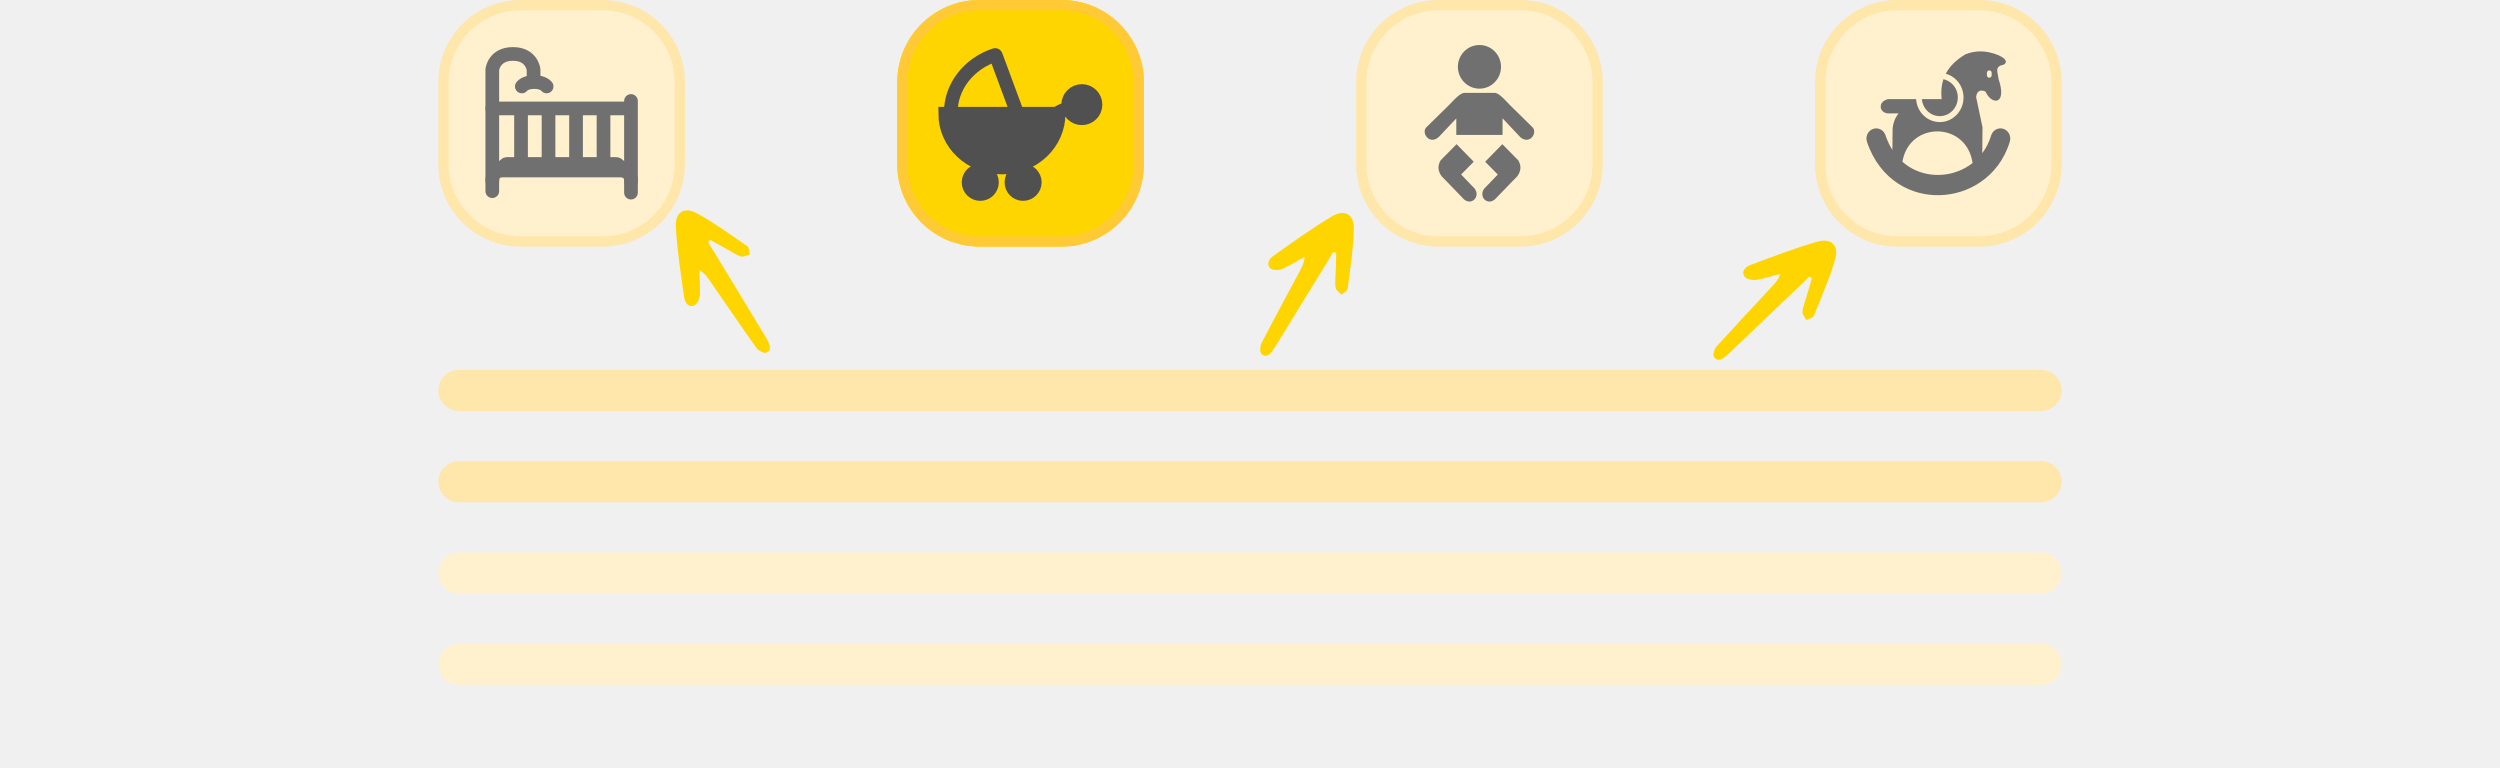
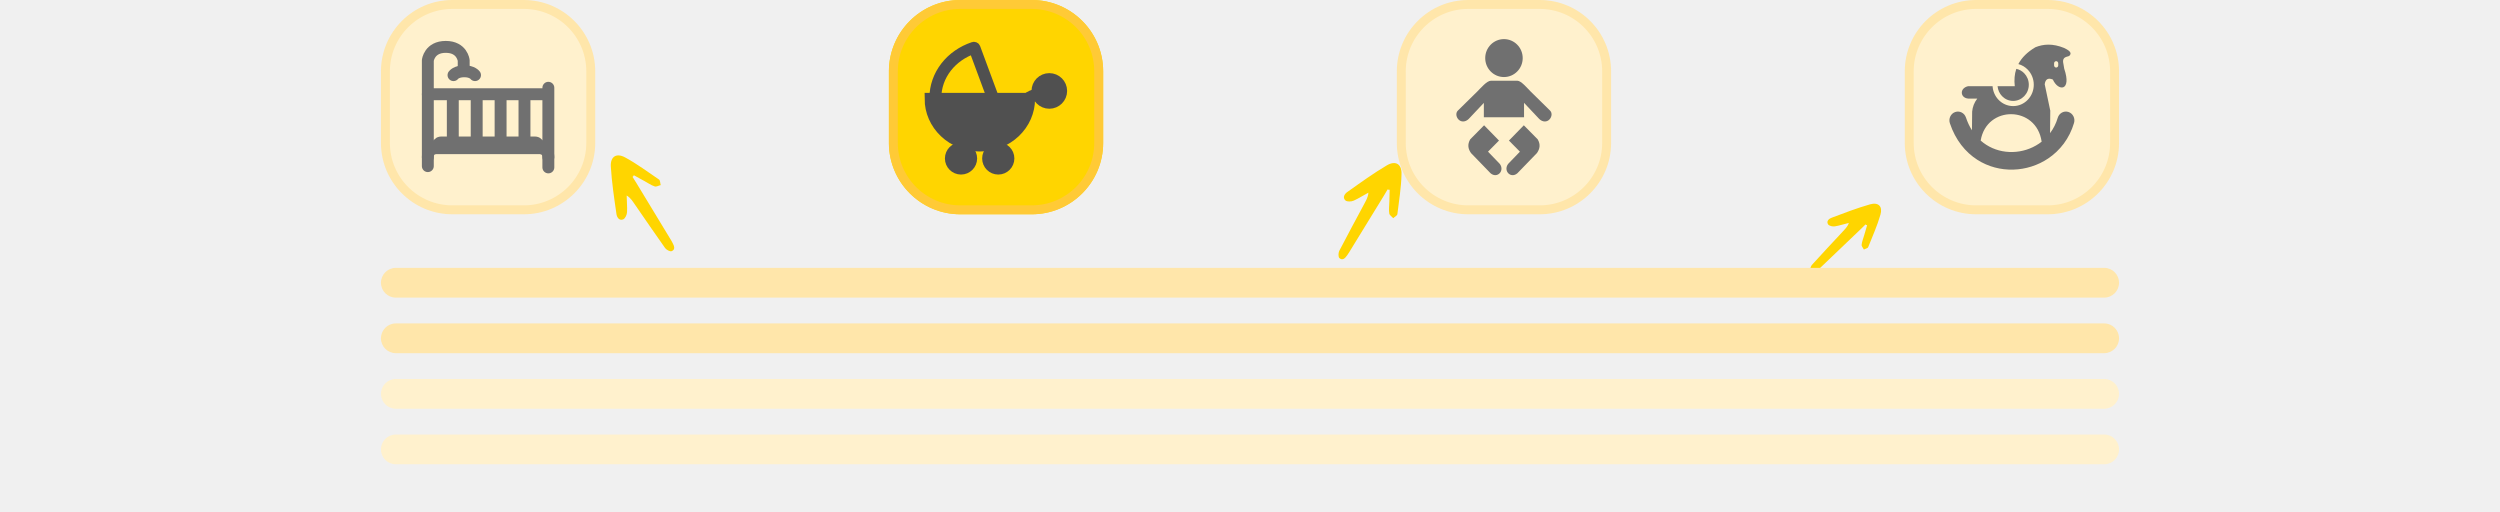
- <svg xmlns="http://www.w3.org/2000/svg" width="365" height="112" viewBox="0 0 365 112" fill="none">
-   <g clip-path="url(#clip0_3643_10437)">
-     <path d="M194.642 36.796C194.378 37.241 194.089 37.73 193.825 38.175C191.46 42.063 189.022 45.968 186.657 49.856C186.394 50.301 186.156 50.702 185.847 51.119C185.459 51.671 184.901 52.302 184.207 51.71C183.915 51.477 183.946 50.594 184.138 50.167C185.907 46.767 187.695 43.438 189.509 40.066C189.912 39.282 190.406 38.553 190.471 37.51C189.398 38.076 188.389 38.741 187.297 39.236C186.787 39.474 185.841 39.515 185.485 39.184C184.772 38.52 185.39 37.685 185.979 37.312C188.743 35.344 191.534 33.331 194.472 31.586C196.357 30.479 197.722 31.288 197.656 33.473C197.592 36.38 197.105 39.277 196.761 42.139C196.739 42.486 196.157 42.743 195.855 43.045C195.57 42.696 195.025 42.372 195.001 41.997C194.862 41.194 195.011 40.321 195.017 39.482C195.048 38.599 195.08 37.716 195.085 36.878C194.941 36.913 194.779 36.877 194.642 36.796Z" fill="#FFD500" />
+ <svg xmlns="http://www.w3.org/2000/svg" width="420" height="86" viewBox="0 0 420 86" fill="none">
+   <g clip-path="url(#clip0_3684_765)">
+     <path d="M233.121 31.816C232.916 32.16 232.692 32.54 232.487 32.884C230.655 35.897 228.766 38.923 226.933 41.936C226.729 42.281 226.545 42.591 226.306 42.915C226.005 43.342 225.572 43.831 225.035 43.372C224.808 43.192 224.833 42.508 224.981 42.176C226.352 39.542 227.737 36.963 229.143 34.349C229.455 33.742 229.838 33.177 229.888 32.369C229.057 32.808 228.276 33.323 227.429 33.706C227.034 33.891 226.301 33.923 226.025 33.666C225.472 33.152 225.951 32.504 226.408 32.216C228.55 30.691 230.712 29.131 232.989 27.779C234.45 26.921 235.507 27.547 235.456 29.241C235.407 31.494 235.029 33.738 234.762 35.956C234.746 36.225 234.295 36.424 234.061 36.658C233.84 36.387 233.417 36.137 233.399 35.846C233.291 35.224 233.407 34.547 233.411 33.897C233.435 33.213 233.46 32.529 233.464 31.879C233.353 31.907 233.226 31.878 233.121 31.816Z" fill="#FFD500" />
  </g>
-   <g clip-path="url(#clip1_3643_10437)">
-     <path d="M103.379 35.376C103.654 35.814 103.957 36.296 104.232 36.734C106.606 40.616 108.963 44.571 111.337 48.453C111.612 48.891 111.859 49.285 112.089 49.751C112.402 50.349 112.708 51.134 111.864 51.48C111.523 51.633 110.752 51.201 110.46 50.835C108.247 47.706 106.106 44.593 103.937 41.436C103.425 40.72 103.003 39.947 102.105 39.412C102.117 40.625 102.247 41.826 102.187 43.023C102.166 43.586 101.769 44.445 101.311 44.611C100.395 44.941 99.935 44.009 99.874 43.315C99.389 39.956 98.876 36.554 98.67 33.142C98.548 30.96 99.891 30.117 101.804 31.175C104.36 32.563 106.712 34.322 109.099 35.938C109.399 36.116 109.36 36.751 109.49 37.157C109.05 37.251 108.512 37.588 108.168 37.438C107.391 37.193 106.682 36.661 105.939 36.273C105.169 35.84 104.398 35.408 103.655 35.02C103.621 35.163 103.514 35.292 103.379 35.376Z" fill="#FFD500" />
+   <g clip-path="url(#clip1_3684_765)">
+     <path d="M106.268 29.716C106.481 30.055 106.715 30.428 106.928 30.768C108.768 33.776 110.594 36.84 112.434 39.849C112.647 40.188 112.839 40.493 113.017 40.855C113.259 41.318 113.496 41.926 112.842 42.194C112.578 42.313 111.981 41.978 111.755 41.694C110.04 39.27 108.381 36.858 106.7 34.412C106.304 33.856 105.976 33.258 105.28 32.843C105.29 33.783 105.39 34.713 105.344 35.641C105.328 36.077 105.02 36.743 104.665 36.871C103.956 37.128 103.599 36.405 103.552 35.867C103.176 33.265 102.778 30.628 102.618 27.985C102.524 26.294 103.565 25.64 105.047 26.461C107.028 27.536 108.851 28.899 110.7 30.151C110.932 30.289 110.902 30.781 111.003 31.096C110.662 31.168 110.245 31.43 109.979 31.313C109.376 31.124 108.827 30.711 108.252 30.41C107.654 30.075 107.057 29.741 106.482 29.44C106.455 29.551 106.372 29.65 106.268 29.716Z" fill="#FFD500" />
  </g>
-   <g clip-path="url(#clip2_3643_10437)">
-     <path d="M264.147 40.373C263.778 40.736 263.373 41.136 263.005 41.498C259.726 44.654 256.374 47.809 253.095 50.965C252.727 51.328 252.395 51.655 251.99 51.98C251.474 52.414 250.773 52.882 250.253 52.133C250.03 51.833 250.286 50.987 250.58 50.623C253.157 47.787 255.735 45.025 258.35 42.226C258.939 41.571 259.602 40.992 259.931 40C258.749 40.274 257.605 40.659 256.422 40.859C255.868 40.96 254.943 40.758 254.683 40.346C254.163 39.523 254.974 38.873 255.638 38.663C258.813 37.465 262.025 36.23 265.311 35.293C267.416 34.703 268.529 35.833 267.909 37.929C267.105 40.724 265.895 43.4 264.833 46.08C264.723 46.41 264.095 46.51 263.726 46.725C263.54 46.315 263.094 45.863 263.167 45.494C263.238 44.682 263.605 43.876 263.824 43.066C264.079 42.221 264.335 41.375 264.554 40.566C264.406 40.563 264.258 40.486 264.147 40.373Z" fill="#FFD500" />
+   <g clip-path="url(#clip2_3684_765)">
+     <path d="M313.408 37.704C313.163 37.945 312.894 38.21 312.649 38.452C310.469 40.55 308.239 42.648 306.059 44.747C305.814 44.988 305.594 45.206 305.324 45.422C304.981 45.711 304.515 46.022 304.169 45.523C304.021 45.324 304.191 44.762 304.387 44.52C306.101 42.633 307.815 40.797 309.553 38.935C309.945 38.5 310.386 38.115 310.605 37.455C309.819 37.637 309.058 37.894 308.272 38.027C307.903 38.094 307.288 37.959 307.115 37.686C306.769 37.139 307.308 36.706 307.75 36.566C309.862 35.77 311.997 34.949 314.183 34.325C315.583 33.933 316.323 34.684 315.91 36.078C315.376 37.937 314.571 39.717 313.864 41.498C313.791 41.718 313.374 41.784 313.128 41.927C313.005 41.654 312.709 41.354 312.757 41.109C312.804 40.569 313.048 40.033 313.193 39.494C313.364 38.932 313.534 38.37 313.679 37.831C313.581 37.83 313.482 37.779 313.408 37.704Z" fill="#FFD500" />
  </g>
  <rect x="64.75" y="0.75" width="34.5" height="34.5" rx="11.25" fill="#FFF1CD" />
  <rect x="64.75" y="0.75" width="34.5" height="34.5" rx="11.25" stroke="#FFE6AA" stroke-width="1.5" />
  <path d="M74.1 23.5H89.897C90.151 23.5 90.381 23.595 90.558 23.75H73.44C73.617 23.595 73.847 23.5 74.1 23.5Z" fill="#707070" stroke="#707070" stroke-width="1.125" />
  <path d="M71.875 27.909V10.157C71.875 10.157 72.116 7.876 74.888 7.876C77.66 7.876 77.901 10.157 77.901 10.157V11.902" stroke="#707070" stroke-width="2" stroke-linecap="round" />
  <path d="M71.877 15.831L91.945 15.831" stroke="#707070" stroke-width="2" stroke-linecap="round" />
  <path d="M71.875 26.399C71.875 24.769 73.442 24.894 73.442 24.894H90.677C90.677 24.894 92.123 24.894 92.123 26.399" stroke="#707070" stroke-width="2" stroke-linecap="round" />
  <path d="M92.123 28.124L92.123 14.746" stroke="#707070" stroke-width="2" stroke-linecap="round" />
  <path d="M76.188 12.621C76.188 12.621 76.64 11.975 77.996 11.975C79.352 11.975 79.804 12.621 79.804 12.621" stroke="#707070" stroke-width="2" stroke-linecap="round" />
  <path d="M76.07 24.508L76.07 16.192" stroke="#707070" stroke-width="2" />
  <path d="M80.084 24.508L80.084 16.192" stroke="#707070" stroke-width="2" />
  <path d="M84.1 24.508L84.1 16.192" stroke="#707070" stroke-width="2" />
  <path d="M88.113 24.508L88.113 16.192" stroke="#707070" stroke-width="2" />
-   <rect x="131" width="36" height="36" rx="12" fill="#FFD500" />
-   <rect x="131.75" y="0.75" width="34.5" height="34.5" rx="11.25" stroke="#FFC93C" stroke-opacity="0.9" stroke-width="1.5" />
-   <path d="M154.558 16.605C154.558 18.686 153.686 20.682 152.133 22.153C150.58 23.625 148.475 24.452 146.279 24.452C144.083 24.452 141.977 23.625 140.425 22.153C138.872 20.682 138 18.686 138 16.605L154.558 16.605Z" fill="#505050" stroke="#505050" stroke-width="2" />
-   <path d="M138.812 16.422C138.813 14.575 139.441 12.774 140.613 11.266C141.766 9.782 143.388 8.653 145.263 8.03C145.314 8.013 145.369 8.04 145.388 8.09L148.638 16.867" stroke="#505050" stroke-width="2" />
-   <path d="M144.824 26.619C144.824 27.561 144.06 28.325 143.118 28.325C142.176 28.325 141.412 27.561 141.412 26.619C141.412 25.677 142.176 24.913 143.118 24.913C144.06 24.913 144.824 25.677 144.824 26.619Z" fill="#505050" stroke="#505050" stroke-width="2" />
-   <path d="M159.942 15.277C159.942 16.376 159.05 17.267 157.951 17.267C156.852 17.267 155.961 16.376 155.961 15.277C155.961 14.177 156.852 13.286 157.951 13.286C159.05 13.286 159.942 14.177 159.942 15.277Z" fill="#505050" stroke="#505050" stroke-width="2" />
-   <path d="M154.219 16.753C154.283 16.653 154.397 16.457 155.028 16.16C155.366 16.001 155.675 15.923 155.999 15.863" stroke="#505050" stroke-width="2" />
-   <path d="M151.08 26.619C151.08 27.561 150.316 28.325 149.374 28.325C148.432 28.325 147.668 27.561 147.668 26.619C147.668 25.677 148.432 24.913 149.374 24.913C150.316 24.913 151.08 25.677 151.08 26.619Z" fill="#505050" stroke="#505050" stroke-width="2" />
-   <rect x="198.75" y="0.75" width="34.5" height="34.5" rx="11.25" fill="#FFF1CD" />
-   <rect x="198.75" y="0.75" width="34.5" height="34.5" rx="11.25" stroke="#FFE6AA" stroke-width="1.5" />
-   <path fill-rule="evenodd" clip-rule="evenodd" d="M216 6.571C217.739 6.571 219.149 7.998 219.149 9.758C219.149 11.517 217.739 12.944 216 12.944C214.261 12.944 212.851 11.517 212.851 9.758C212.851 7.998 214.261 6.571 216 6.571ZM212.662 21.049L215.164 23.614L213.32 25.479L214.798 27.014L215.302 27.537C216.164 28.69 214.872 30.059 213.748 29.108L210.469 25.721C209.973 25.025 209.826 24.27 210.333 23.405L212.662 21.049ZM219.337 21.049L216.837 23.615L218.68 25.481L217.202 27.016L216.699 27.538C215.837 28.692 217.129 30.061 218.252 29.11L221.531 25.723C222.028 25.027 222.175 24.272 221.667 23.407L219.337 21.049ZM223.489 20.204C222.976 20.578 222.322 20.405 221.886 19.942L219.373 17.276V19.702H212.62V17.284L210.114 19.942C209.679 20.405 209.022 20.578 208.511 20.204C207.998 19.83 207.8 19.027 208.252 18.582L211.552 15.338C212.089 14.81 213.122 13.56 213.818 13.56H218.239C218.892 13.56 219.903 14.8 220.447 15.338L223.747 18.582C224.201 19.027 224 19.83 223.489 20.204Z" fill="#707070" />
-   <rect x="265.75" y="0.75" width="34.5" height="34.5" rx="11.25" fill="#FFF1CD" />
-   <rect x="265.75" y="0.75" width="34.5" height="34.5" rx="11.25" stroke="#FFE6AA" stroke-width="1.5" />
-   <path fill-rule="evenodd" clip-rule="evenodd" d="M291.601 10.435L291.792 11.552C293.088 15.354 290.786 15.393 289.877 13.362C289.118 13.05 288.633 13.255 288.511 14.154L289.446 18.593L289.41 22.368C289.967 21.628 290.412 20.767 290.702 19.789C290.935 19.007 291.734 18.568 292.49 18.808C293.245 19.049 293.669 19.877 293.436 20.659C292.661 23.277 291.078 25.287 289.101 26.619C287.351 27.799 285.29 28.441 283.212 28.496C281.131 28.553 279.026 28.017 277.19 26.844C275.191 25.565 273.525 23.537 272.578 20.703C272.322 19.932 272.718 19.09 273.463 18.825C274.208 18.559 275.022 18.97 275.278 19.741C275.546 20.544 275.888 21.259 276.288 21.889L276.322 18.741C276.394 17.982 276.654 17.25 277.185 16.56H275.652C274.302 16.454 274.152 14.809 275.652 14.478H279.752C279.81 15.371 280.184 16.176 280.758 16.772C281.385 17.422 282.252 17.823 283.209 17.823C284.166 17.823 285.032 17.422 285.659 16.772C286.286 16.123 286.674 15.226 286.674 14.236C286.674 13.245 286.286 12.348 285.659 11.699C285.23 11.255 284.69 10.927 284.085 10.763C284.641 9.701 285.57 8.751 286.956 7.932C288.308 7.395 289.844 7.276 291.77 8.056C292.531 8.41 292.96 8.766 292.828 9.119C292.702 9.463 292.462 9.454 292.199 9.53C291.784 9.65 291.553 9.924 291.601 10.435ZM287.997 23.804C287.131 17.705 278.742 17.645 277.752 23.617C278.051 23.882 278.366 24.117 278.691 24.326C280.037 25.188 281.594 25.579 283.144 25.538C284.697 25.497 286.235 25.016 287.542 24.135C287.698 24.031 287.85 23.921 287.997 23.804ZM280.589 14.476H283.482C283.363 13.447 283.434 12.472 283.74 11.566C284.253 11.676 284.711 11.939 285.068 12.307C285.543 12.799 285.839 13.48 285.839 14.232C285.839 14.984 285.545 15.665 285.068 16.157C284.593 16.648 283.935 16.955 283.209 16.955C282.483 16.955 281.825 16.65 281.35 16.157C280.926 15.72 280.646 15.132 280.589 14.476ZM290.436 10.275C290.627 10.275 290.784 10.437 290.784 10.636V10.986C290.784 11.184 290.627 11.347 290.436 11.347C290.244 11.347 290.087 11.184 290.087 10.986V10.636C290.087 10.435 290.242 10.275 290.436 10.275Z" fill="#707070" />
-   <rect x="64" y="54" width="237" height="6" rx="3" fill="#FFE6AA" />
-   <rect x="64" y="67.333" width="237" height="6" rx="3" fill="#FFE6AA" />
-   <rect x="64" y="80.667" width="237" height="6" rx="3" fill="#FFF1CD" />
-   <rect x="64" y="94" width="237" height="6" rx="3" fill="#FFF1CD" />
+   <rect x="149.334" width="36" height="36" rx="12" fill="#FFD500" />
+   <rect x="150.084" y="0.75" width="34.5" height="34.5" rx="11.25" stroke="#FFC93C" stroke-opacity="0.9" stroke-width="1.5" />
+   <path d="M172.892 16.605C172.892 18.686 172.02 20.682 170.467 22.153C168.914 23.625 166.809 24.452 164.613 24.452C162.417 24.452 160.311 23.625 158.759 22.153C157.206 20.682 156.334 18.686 156.334 16.605L172.892 16.605Z" fill="#505050" stroke="#505050" stroke-width="2" />
+   <path d="M157.146 16.422C157.146 14.575 157.775 12.774 158.947 11.266C160.1 9.782 161.722 8.653 163.597 8.03C163.648 8.013 163.703 8.04 163.722 8.09L166.972 16.867" stroke="#505050" stroke-width="2" />
+   <path d="M163.158 26.619C163.158 27.561 162.394 28.325 161.452 28.325C160.51 28.325 159.746 27.561 159.746 26.619C159.746 25.677 160.51 24.913 161.452 24.913C162.394 24.913 163.158 25.677 163.158 26.619Z" fill="#505050" stroke="#505050" stroke-width="2" />
+   <path d="M178.276 15.277C178.276 16.376 177.384 17.267 176.285 17.267C175.186 17.267 174.295 16.376 174.295 15.277C174.295 14.177 175.186 13.286 176.285 13.286C177.384 13.286 178.276 14.177 178.276 15.277Z" fill="#505050" stroke="#505050" stroke-width="2" />
+   <path d="M172.553 16.753C172.617 16.653 172.731 16.457 173.362 16.16C173.7 16.001 174.009 15.923 174.333 15.863" stroke="#505050" stroke-width="2" />
+   <path d="M169.414 26.619C169.414 27.561 168.65 28.325 167.708 28.325C166.766 28.325 166.002 27.561 166.002 26.619C166.002 25.677 166.766 24.913 167.708 24.913C168.65 24.913 169.414 25.677 169.414 26.619Z" fill="#505050" stroke="#505050" stroke-width="2" />
+   <rect x="235.416" y="0.75" width="34.5" height="34.5" rx="11.25" fill="#FFF1CD" />
+   <rect x="235.416" y="0.75" width="34.5" height="34.5" rx="11.25" stroke="#FFE6AA" stroke-width="1.5" />
+   <path fill-rule="evenodd" clip-rule="evenodd" d="M252.666 6.571C254.405 6.571 255.815 7.998 255.815 9.758C255.815 11.517 254.405 12.944 252.666 12.944C250.927 12.944 249.517 11.517 249.517 9.758C249.517 7.998 250.927 6.571 252.666 6.571ZM249.328 21.049L251.83 23.614L249.986 25.479L251.464 27.014L251.968 27.537C252.83 28.69 251.538 30.059 250.414 29.108L247.135 25.721C246.639 25.025 246.492 24.27 246.999 23.405L249.328 21.049ZM256.003 21.049L253.503 23.615L255.346 25.481L253.868 27.016L253.365 27.538C252.503 28.692 253.795 30.061 254.918 29.11L258.197 25.723C258.694 25.027 258.841 24.272 258.333 23.407L256.003 21.049ZM260.155 20.204C259.642 20.578 258.988 20.405 258.552 19.942L256.039 17.276V19.702H249.286V17.284L246.78 19.942C246.345 20.405 245.688 20.578 245.177 20.204C244.664 19.83 244.466 19.027 244.918 18.582L248.218 15.338C248.755 14.81 249.788 13.56 250.484 13.56H254.905C255.558 13.56 256.569 14.8 257.113 15.338L260.413 18.582C260.867 19.027 260.666 19.83 260.155 20.204Z" fill="#707070" />
+   <rect x="320.75" y="0.75" width="34.5" height="34.5" rx="11.25" fill="#FFF1CD" />
+   <rect x="320.75" y="0.75" width="34.5" height="34.5" rx="11.25" stroke="#FFE6AA" stroke-width="1.5" />
+   <path fill-rule="evenodd" clip-rule="evenodd" d="M346.601 10.435L346.792 11.552C348.088 15.354 345.786 15.393 344.877 13.362C344.118 13.05 343.633 13.255 343.511 14.154L344.446 18.593L344.41 22.368C344.967 21.628 345.412 20.767 345.702 19.789C345.935 19.007 346.734 18.568 347.49 18.808C348.245 19.049 348.669 19.877 348.436 20.659C347.661 23.277 346.078 25.287 344.101 26.619C342.351 27.799 340.29 28.441 338.212 28.496C336.131 28.553 334.026 28.017 332.19 26.844C330.191 25.565 328.525 23.537 327.578 20.703C327.322 19.932 327.718 19.09 328.463 18.825C329.208 18.559 330.022 18.97 330.278 19.741C330.546 20.544 330.888 21.259 331.288 21.889L331.322 18.741C331.394 17.982 331.654 17.25 332.185 16.56H330.652C329.302 16.454 329.152 14.809 330.652 14.478H334.752C334.81 15.371 335.184 16.176 335.758 16.772C336.385 17.422 337.252 17.823 338.209 17.823C339.166 17.823 340.032 17.422 340.659 16.772C341.286 16.123 341.674 15.226 341.674 14.236C341.674 13.245 341.286 12.348 340.659 11.699C340.23 11.255 339.69 10.927 339.085 10.763C339.641 9.701 340.57 8.751 341.956 7.932C343.308 7.395 344.844 7.276 346.77 8.056C347.531 8.41 347.96 8.766 347.828 9.119C347.702 9.463 347.462 9.454 347.199 9.53C346.784 9.65 346.553 9.924 346.601 10.435ZM342.997 23.804C342.131 17.705 333.742 17.645 332.752 23.617C333.051 23.882 333.366 24.117 333.691 24.326C335.037 25.188 336.594 25.579 338.144 25.538C339.697 25.497 341.235 25.016 342.542 24.135C342.698 24.031 342.85 23.921 342.997 23.804ZM335.589 14.476H338.482C338.363 13.447 338.434 12.472 338.74 11.566C339.253 11.676 339.711 11.939 340.068 12.307C340.543 12.799 340.839 13.48 340.839 14.232C340.839 14.984 340.545 15.665 340.068 16.157C339.593 16.648 338.935 16.955 338.209 16.955C337.483 16.955 336.825 16.65 336.35 16.157C335.926 15.72 335.646 15.132 335.589 14.476ZM345.436 10.275C345.627 10.275 345.784 10.437 345.784 10.636V10.986C345.784 11.184 345.627 11.347 345.436 11.347C345.244 11.347 345.087 11.184 345.087 10.986V10.636C345.087 10.435 345.242 10.275 345.436 10.275Z" fill="#707070" />
+   <rect x="64" y="45" width="292" height="5" rx="2.5" fill="#FFE6AA" />
+   <rect x="64" y="54.333" width="292" height="5" rx="2.5" fill="#FFE6AA" />
+   <rect x="64" y="63.667" width="292" height="5" rx="2.5" fill="#FFF1CD" />
+   <rect x="64" y="73" width="292" height="5" rx="2.5" fill="#FFF1CD" />
  <defs>
-     <clipPath id="clip0_3643_10437">
-       <rect width="12" height="24" fill="white" transform="translate(189.324 54.7646) rotate(-149.35)" />
+     <clipPath id="clip0_3684_765">
+       <rect width="9.299" height="18.597" fill="white" transform="translate(229 45.7393) rotate(-149.35)" />
    </clipPath>
-     <clipPath id="clip1_3643_10437">
-       <rect width="12" height="24" fill="white" transform="translate(116.922 48.3281) rotate(147.887)" />
+     <clipPath id="clip1_3684_765">
+       <rect width="9.299" height="18.597" fill="white" transform="translate(116.762 39.752) rotate(147.887)" />
    </clipPath>
-     <clipPath id="clip2_3643_10437">
-       <rect width="12" height="24" fill="white" transform="translate(254.422 56.3916) rotate(-134.574)" />
+     <clipPath id="clip2_3684_765">
+       <rect width="7.98" height="15.96" fill="white" transform="translate(306.941 48.3555) rotate(-134.574)" />
    </clipPath>
  </defs>
</svg>
